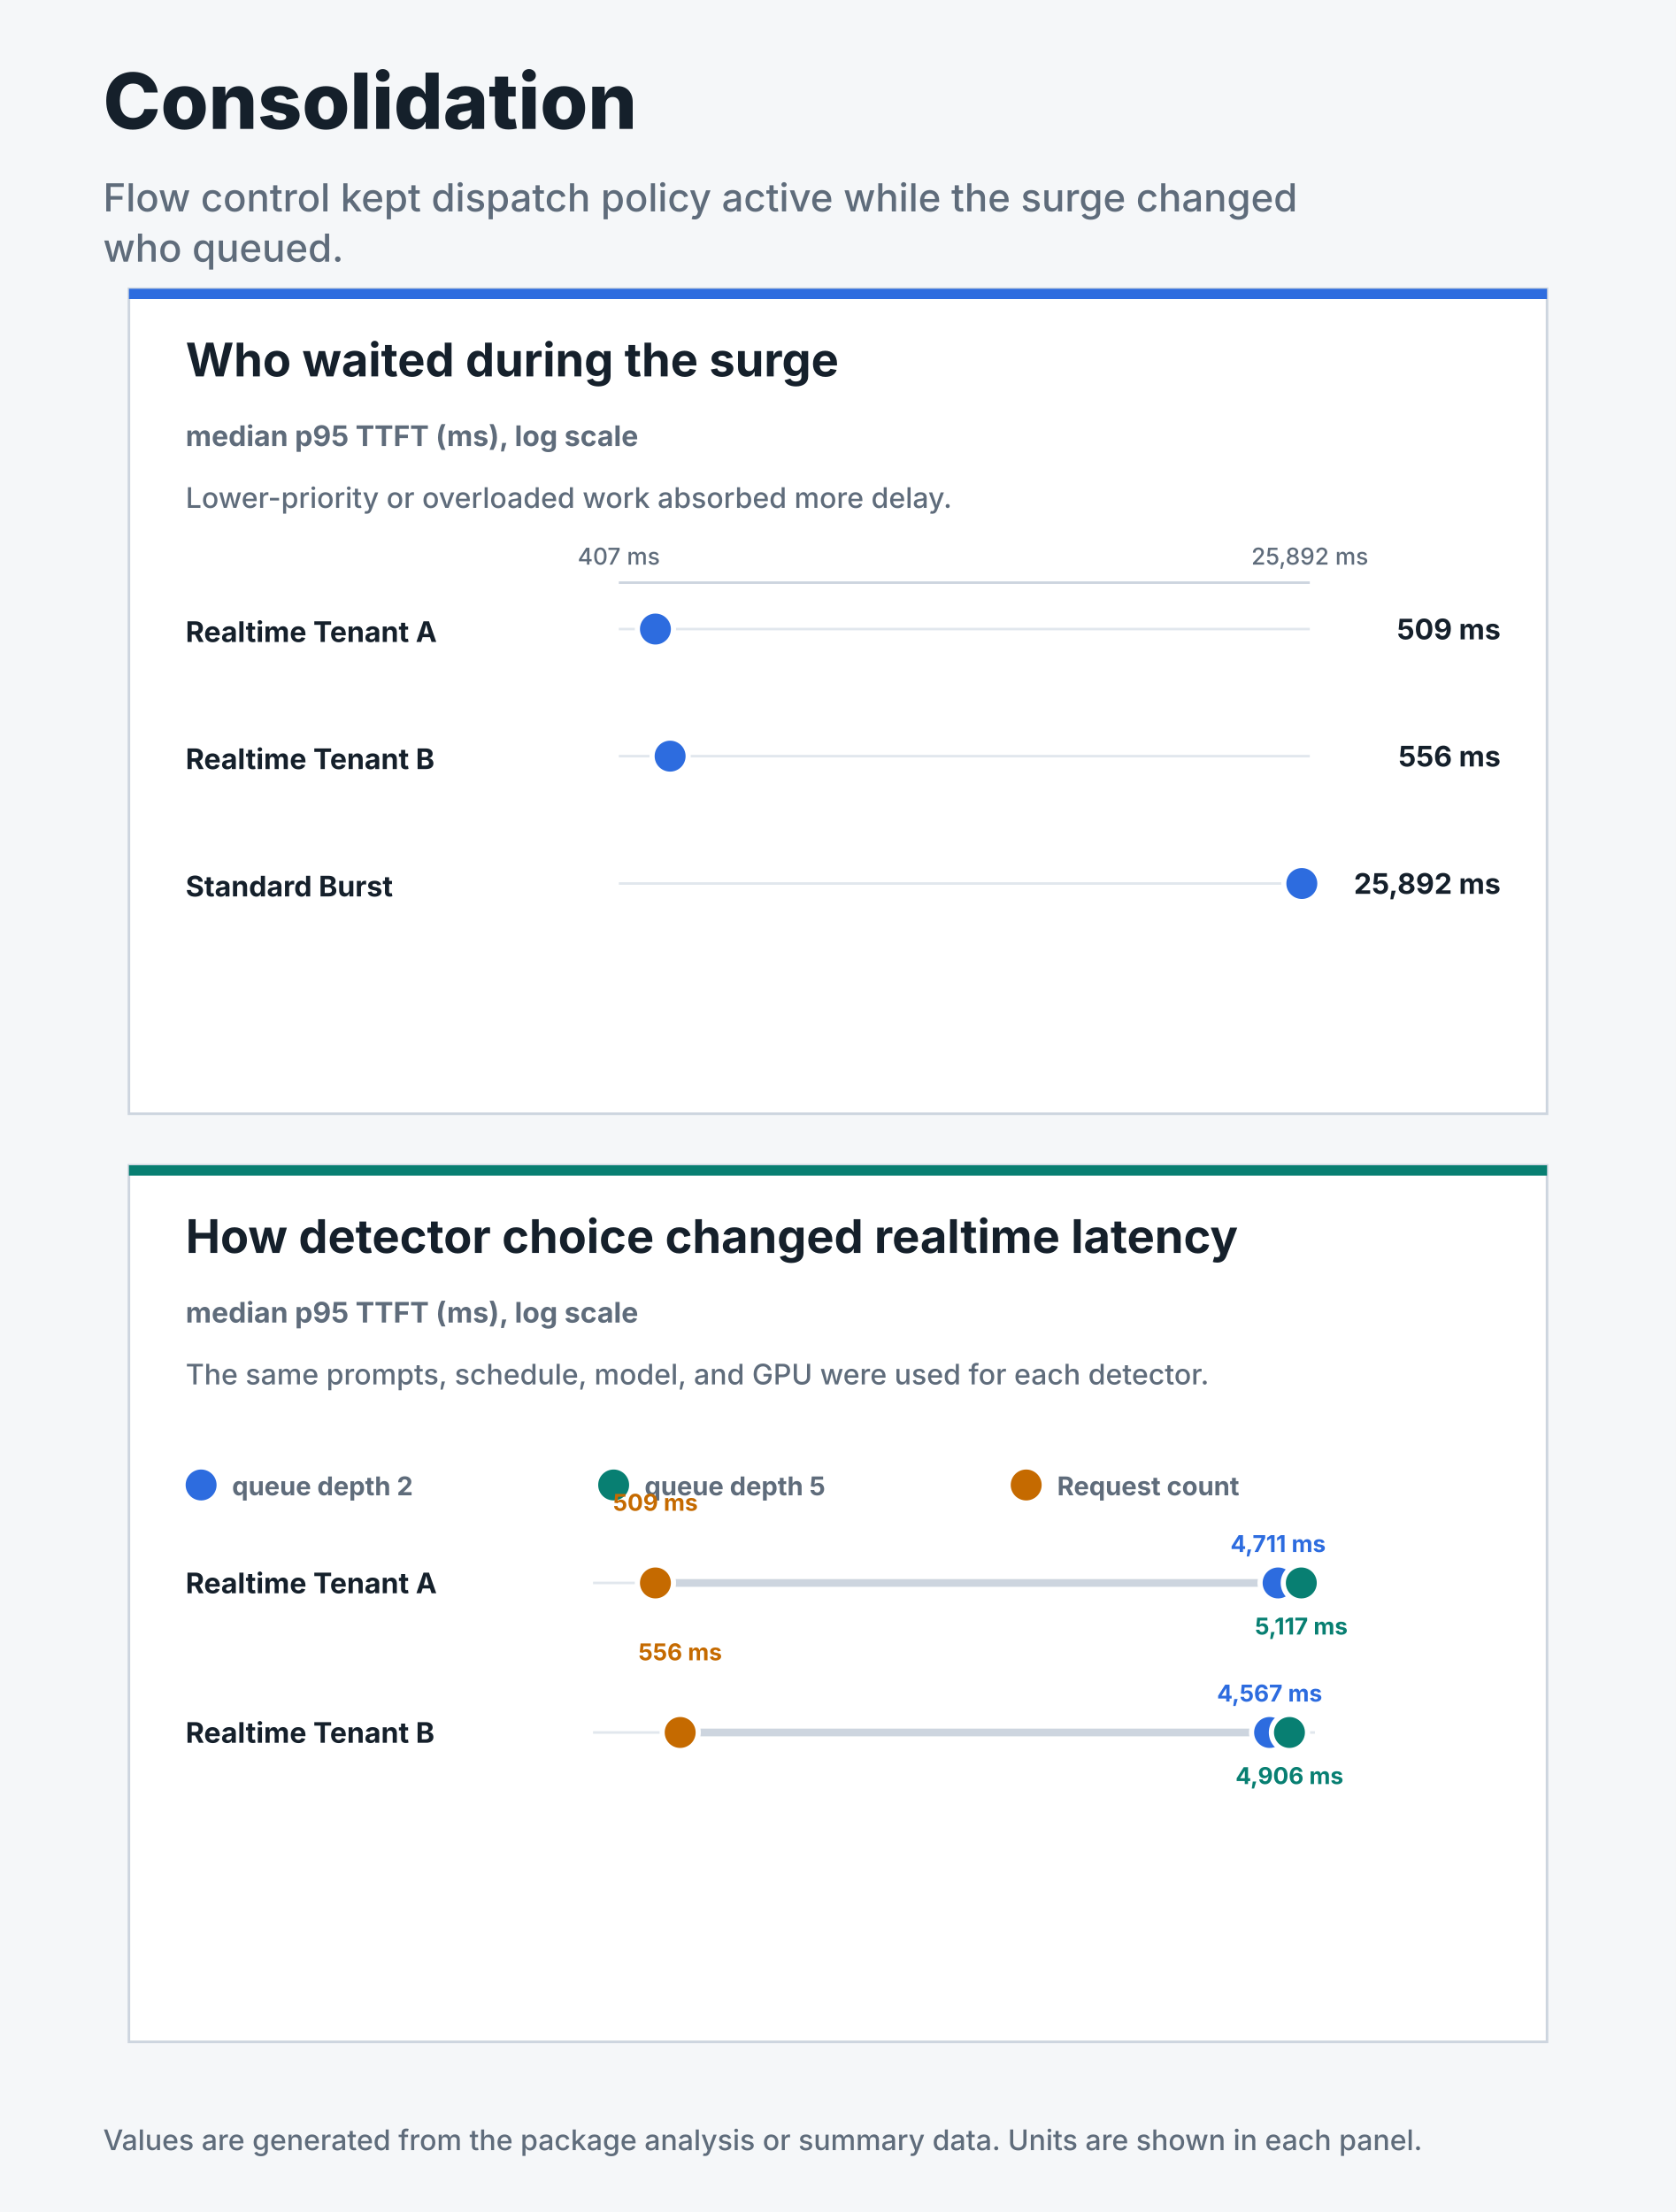
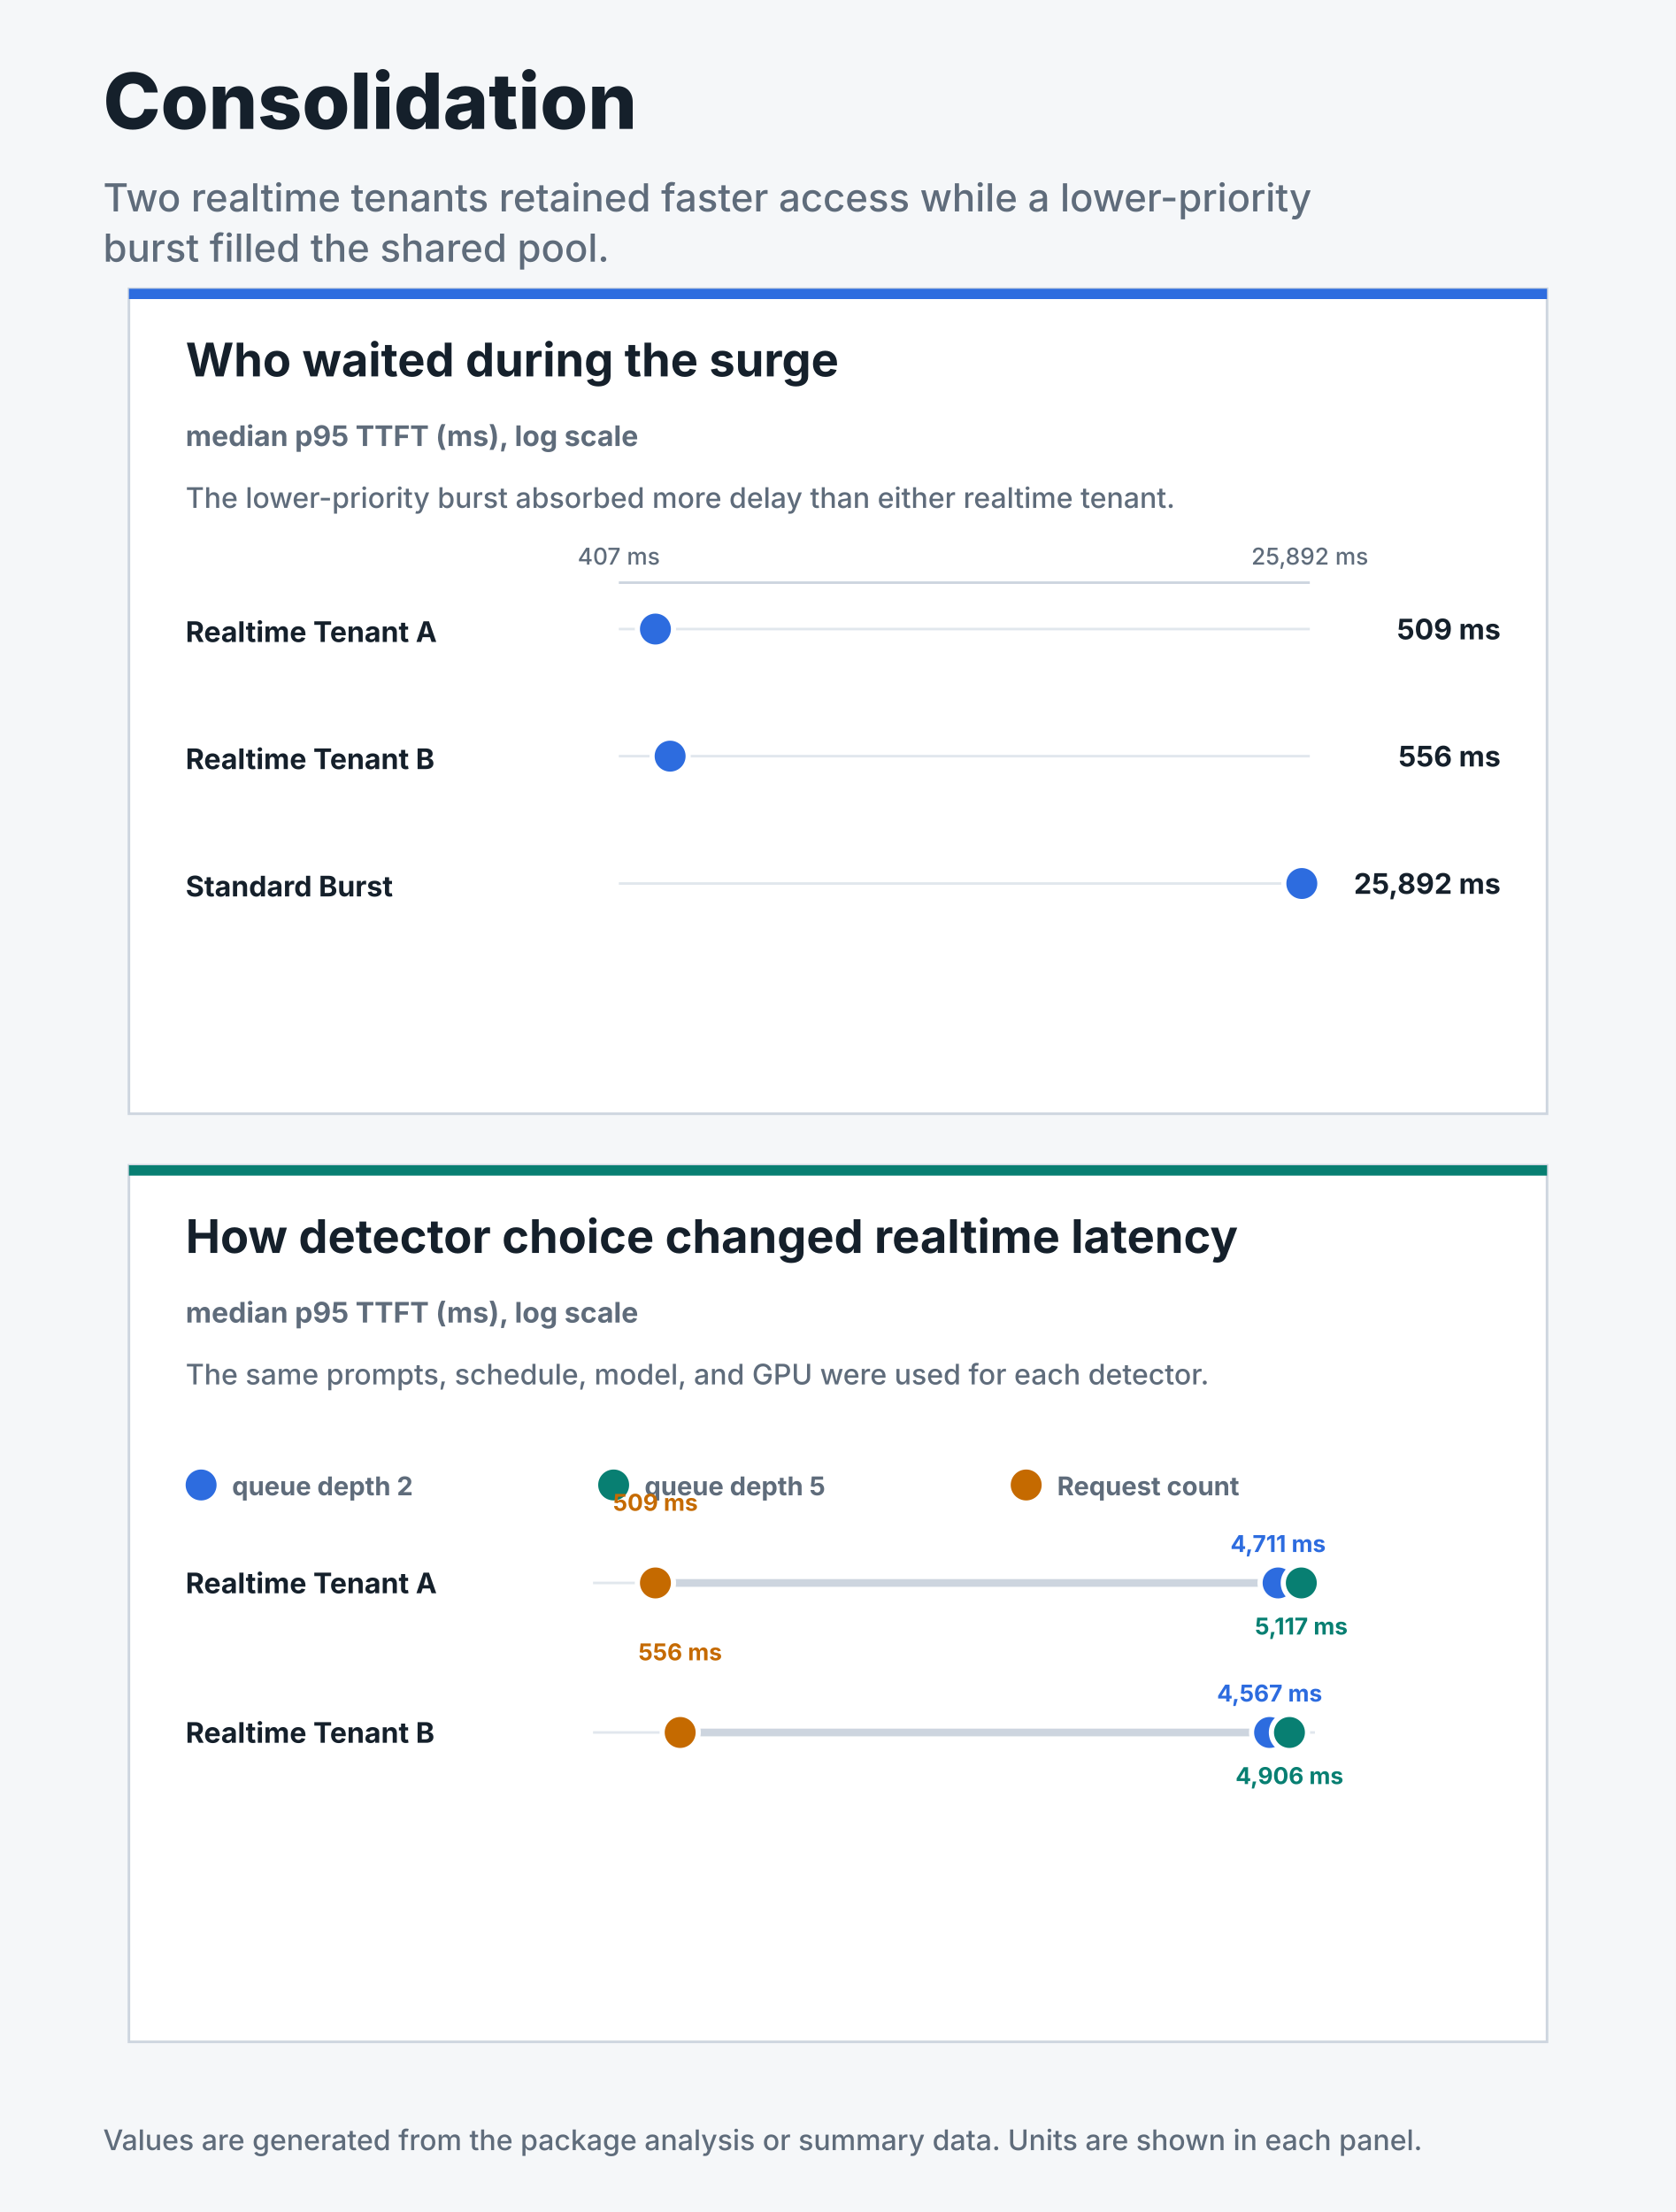
<svg xmlns="http://www.w3.org/2000/svg" width="650" height="858" viewBox="0 0 650 858" role="img" aria-labelledby="title desc">
  <style>text{font-family:Inter,Arial,sans-serif;letter-spacing:0}</style>
  <rect width="650" height="858" fill="#f5f7f9" />
  <text x="40.0" y="50.0" fill="#15202b" font-size="30" font-weight="800" text-anchor="start">Consolidation</text>
  <text x="40.0" y="82.0" fill="#5f6c7b" font-size="15" font-weight="550">
-     <tspan x="40.0" dy="0.0">Flow control kept dispatch policy active while the surge changed</tspan>
-     <tspan x="40.0" dy="19.5">who queued.</tspan>
+     <tspan x="40.0" dy="0.0">Two realtime tenants retained faster access while a lower-priority</tspan>
+     <tspan x="40.0" dy="19.5">burst filled the shared pool.</tspan>
  </text>
  <rect x="50" y="112" width="550" height="320" fill="#ffffff" stroke="#cdd5df" />
  <rect x="50" y="112" width="550" height="4" fill="#2d6cdf" />
  <text x="72.0" y="146.0" fill="#15202b" font-size="18" font-weight="750">
    <tspan x="72.0" dy="0.0">Who waited during the surge</tspan>
  </text>
  <text x="72.0" y="173.0" fill="#5f6c7b" font-size="11" font-weight="650" text-anchor="start">median p95 TTFT (ms), log scale</text>
  <text x="72.0" y="197.0" fill="#5f6c7b" font-size="11" font-weight="500">
-     <tspan x="72.0" dy="0.0">Lower-priority or overloaded work absorbed more delay.</tspan>
+     <tspan x="72.0" dy="0.0">The lower-priority burst absorbed more delay than either realtime tenant.</tspan>
  </text>
  <line x1="240" y1="226" x2="508" y2="226" stroke="#cdd5df" />
  <text x="240.0" y="219.0" fill="#5f6c7b" font-size="9" font-weight="550" text-anchor="middle">407 ms</text>
  <text x="508.0" y="219.0" fill="#5f6c7b" font-size="9" font-weight="550" text-anchor="middle">25,892 ms</text>
  <text x="72.0" y="249.0" fill="#15202b" font-size="11" font-weight="650">
    <tspan x="72.0" dy="0.0">Realtime Tenant A</tspan>
  </text>
  <line x1="240" y1="244.0" x2="508" y2="244.0" stroke="#e1e7ed" />
  <circle cx="254.2" cy="244.0" r="7" fill="#2d6cdf" stroke="#ffffff" stroke-width="2" />
  <text x="582.0" y="248.0" fill="#15202b" font-size="11" font-weight="750" text-anchor="end">509 ms</text>
  <text x="72.0" y="298.3" fill="#15202b" font-size="11" font-weight="650">
    <tspan x="72.0" dy="0.0">Realtime Tenant B</tspan>
  </text>
  <line x1="240" y1="293.3" x2="508" y2="293.3" stroke="#e1e7ed" />
  <circle cx="259.9" cy="293.3" r="7" fill="#2d6cdf" stroke="#ffffff" stroke-width="2" />
  <text x="582.0" y="297.3" fill="#15202b" font-size="11" font-weight="750" text-anchor="end">556 ms</text>
  <text x="72.0" y="347.7" fill="#15202b" font-size="11" font-weight="650">
    <tspan x="72.0" dy="0.0">Standard Burst</tspan>
  </text>
  <line x1="240" y1="342.7" x2="508" y2="342.7" stroke="#e1e7ed" />
  <circle cx="504.9" cy="342.7" r="7" fill="#2d6cdf" stroke="#ffffff" stroke-width="2" />
  <text x="582.0" y="346.7" fill="#15202b" font-size="11" font-weight="750" text-anchor="end">25,892 ms</text>
  <rect x="50" y="452" width="550" height="340" fill="#ffffff" stroke="#cdd5df" />
  <rect x="50" y="452" width="550" height="4" fill="#087f72" />
  <text x="72.0" y="486.0" fill="#15202b" font-size="18" font-weight="750">
    <tspan x="72.0" dy="0.0">How detector choice changed realtime latency</tspan>
  </text>
  <text x="72.0" y="513.0" fill="#5f6c7b" font-size="11" font-weight="650" text-anchor="start">median p95 TTFT (ms), log scale</text>
  <text x="72.0" y="537.0" fill="#5f6c7b" font-size="11" font-weight="500">
    <tspan x="72.0" dy="0.0">The same prompts, schedule, model, and GPU were used for each detector.</tspan>
  </text>
  <circle cx="78.0" cy="576" r="6" fill="#2d6cdf" />
  <text x="90.0" y="580.0" fill="#5f6c7b" font-size="10" font-weight="650" text-anchor="start">queue depth 2</text>
  <circle cx="238.0" cy="576" r="6" fill="#087f72" />
  <text x="250.0" y="580.0" fill="#5f6c7b" font-size="10" font-weight="650" text-anchor="start">queue depth 5</text>
  <circle cx="398.0" cy="576" r="6" fill="#c56a00" />
  <text x="410.0" y="580.0" fill="#5f6c7b" font-size="10" font-weight="650" text-anchor="start">Request count</text>
  <text x="72.0" y="618.0" fill="#15202b" font-size="11" font-weight="650">
    <tspan x="72.0" dy="0.0">Realtime Tenant A</tspan>
  </text>
  <line x1="230" y1="614.0" x2="510" y2="614.0" stroke="#e1e7ed" />
  <line x1="254.2" y1="614.0" x2="504.7" y2="614.0" stroke="#cdd5df" stroke-width="3" />
  <circle cx="495.7" cy="614.0" r="7" fill="#2d6cdf" stroke="#ffffff" stroke-width="2" />
  <text x="495.7" y="602.0" fill="#2d6cdf" font-size="9" font-weight="750" text-anchor="middle">4,711 ms</text>
  <circle cx="504.7" cy="614.0" r="7" fill="#087f72" stroke="#ffffff" stroke-width="2" />
  <text x="504.7" y="634.0" fill="#087f72" font-size="9" font-weight="750" text-anchor="middle">5,117 ms</text>
  <circle cx="254.2" cy="614.0" r="7" fill="#c56a00" stroke="#ffffff" stroke-width="2" />
  <text x="254.2" y="586.0" fill="#c56a00" font-size="9" font-weight="750" text-anchor="middle">509 ms</text>
  <text x="72.0" y="676.0" fill="#15202b" font-size="11" font-weight="650">
    <tspan x="72.0" dy="0.0">Realtime Tenant B</tspan>
  </text>
  <line x1="230" y1="672.0" x2="510" y2="672.0" stroke="#e1e7ed" />
  <line x1="263.8" y1="672.0" x2="500.1" y2="672.0" stroke="#cdd5df" stroke-width="3" />
  <circle cx="492.4" cy="672.0" r="7" fill="#2d6cdf" stroke="#ffffff" stroke-width="2" />
  <text x="492.4" y="660.0" fill="#2d6cdf" font-size="9" font-weight="750" text-anchor="middle">4,567 ms</text>
  <circle cx="500.1" cy="672.0" r="7" fill="#087f72" stroke="#ffffff" stroke-width="2" />
  <text x="500.1" y="692.0" fill="#087f72" font-size="9" font-weight="750" text-anchor="middle">4,906 ms</text>
  <circle cx="263.8" cy="672.0" r="7" fill="#c56a00" stroke="#ffffff" stroke-width="2" />
  <text x="263.8" y="644.0" fill="#c56a00" font-size="9" font-weight="750" text-anchor="middle">556 ms</text>
  <text x="40.0" y="834.0" fill="#5f6c7b" font-size="11" font-weight="500" text-anchor="start">Values are generated from the package analysis or summary data. Units are shown in each panel.</text>
</svg>
